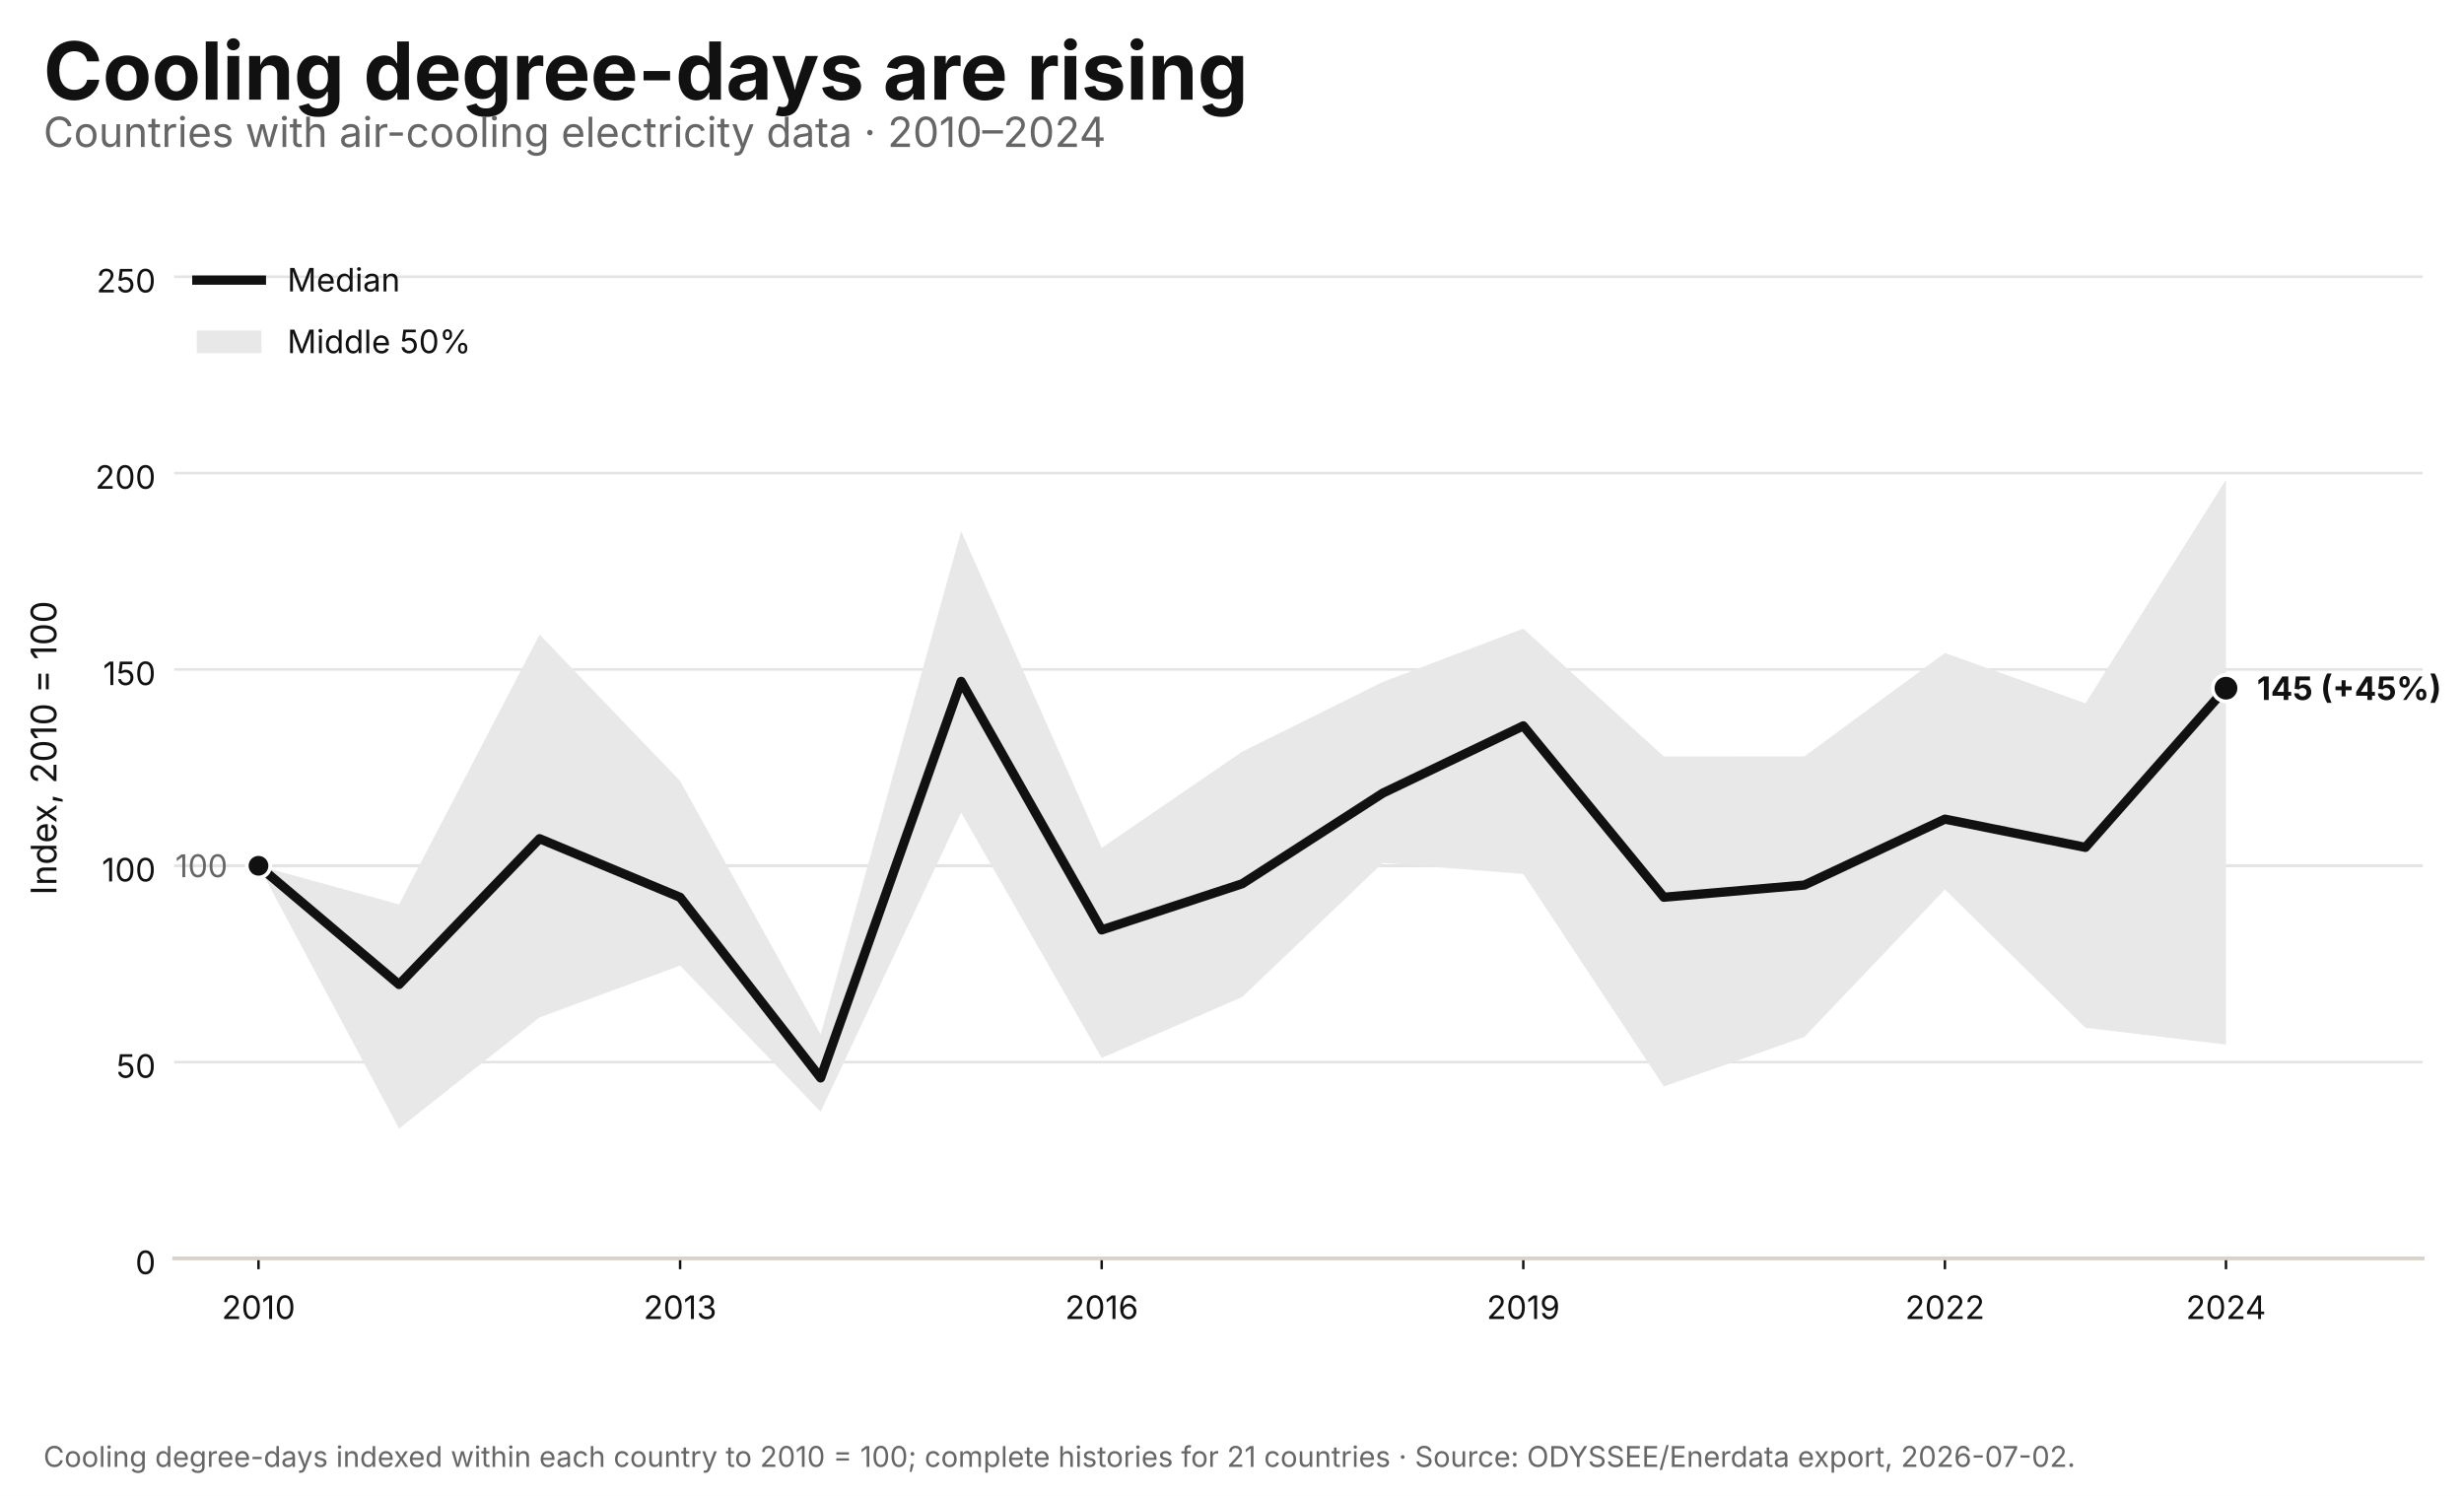
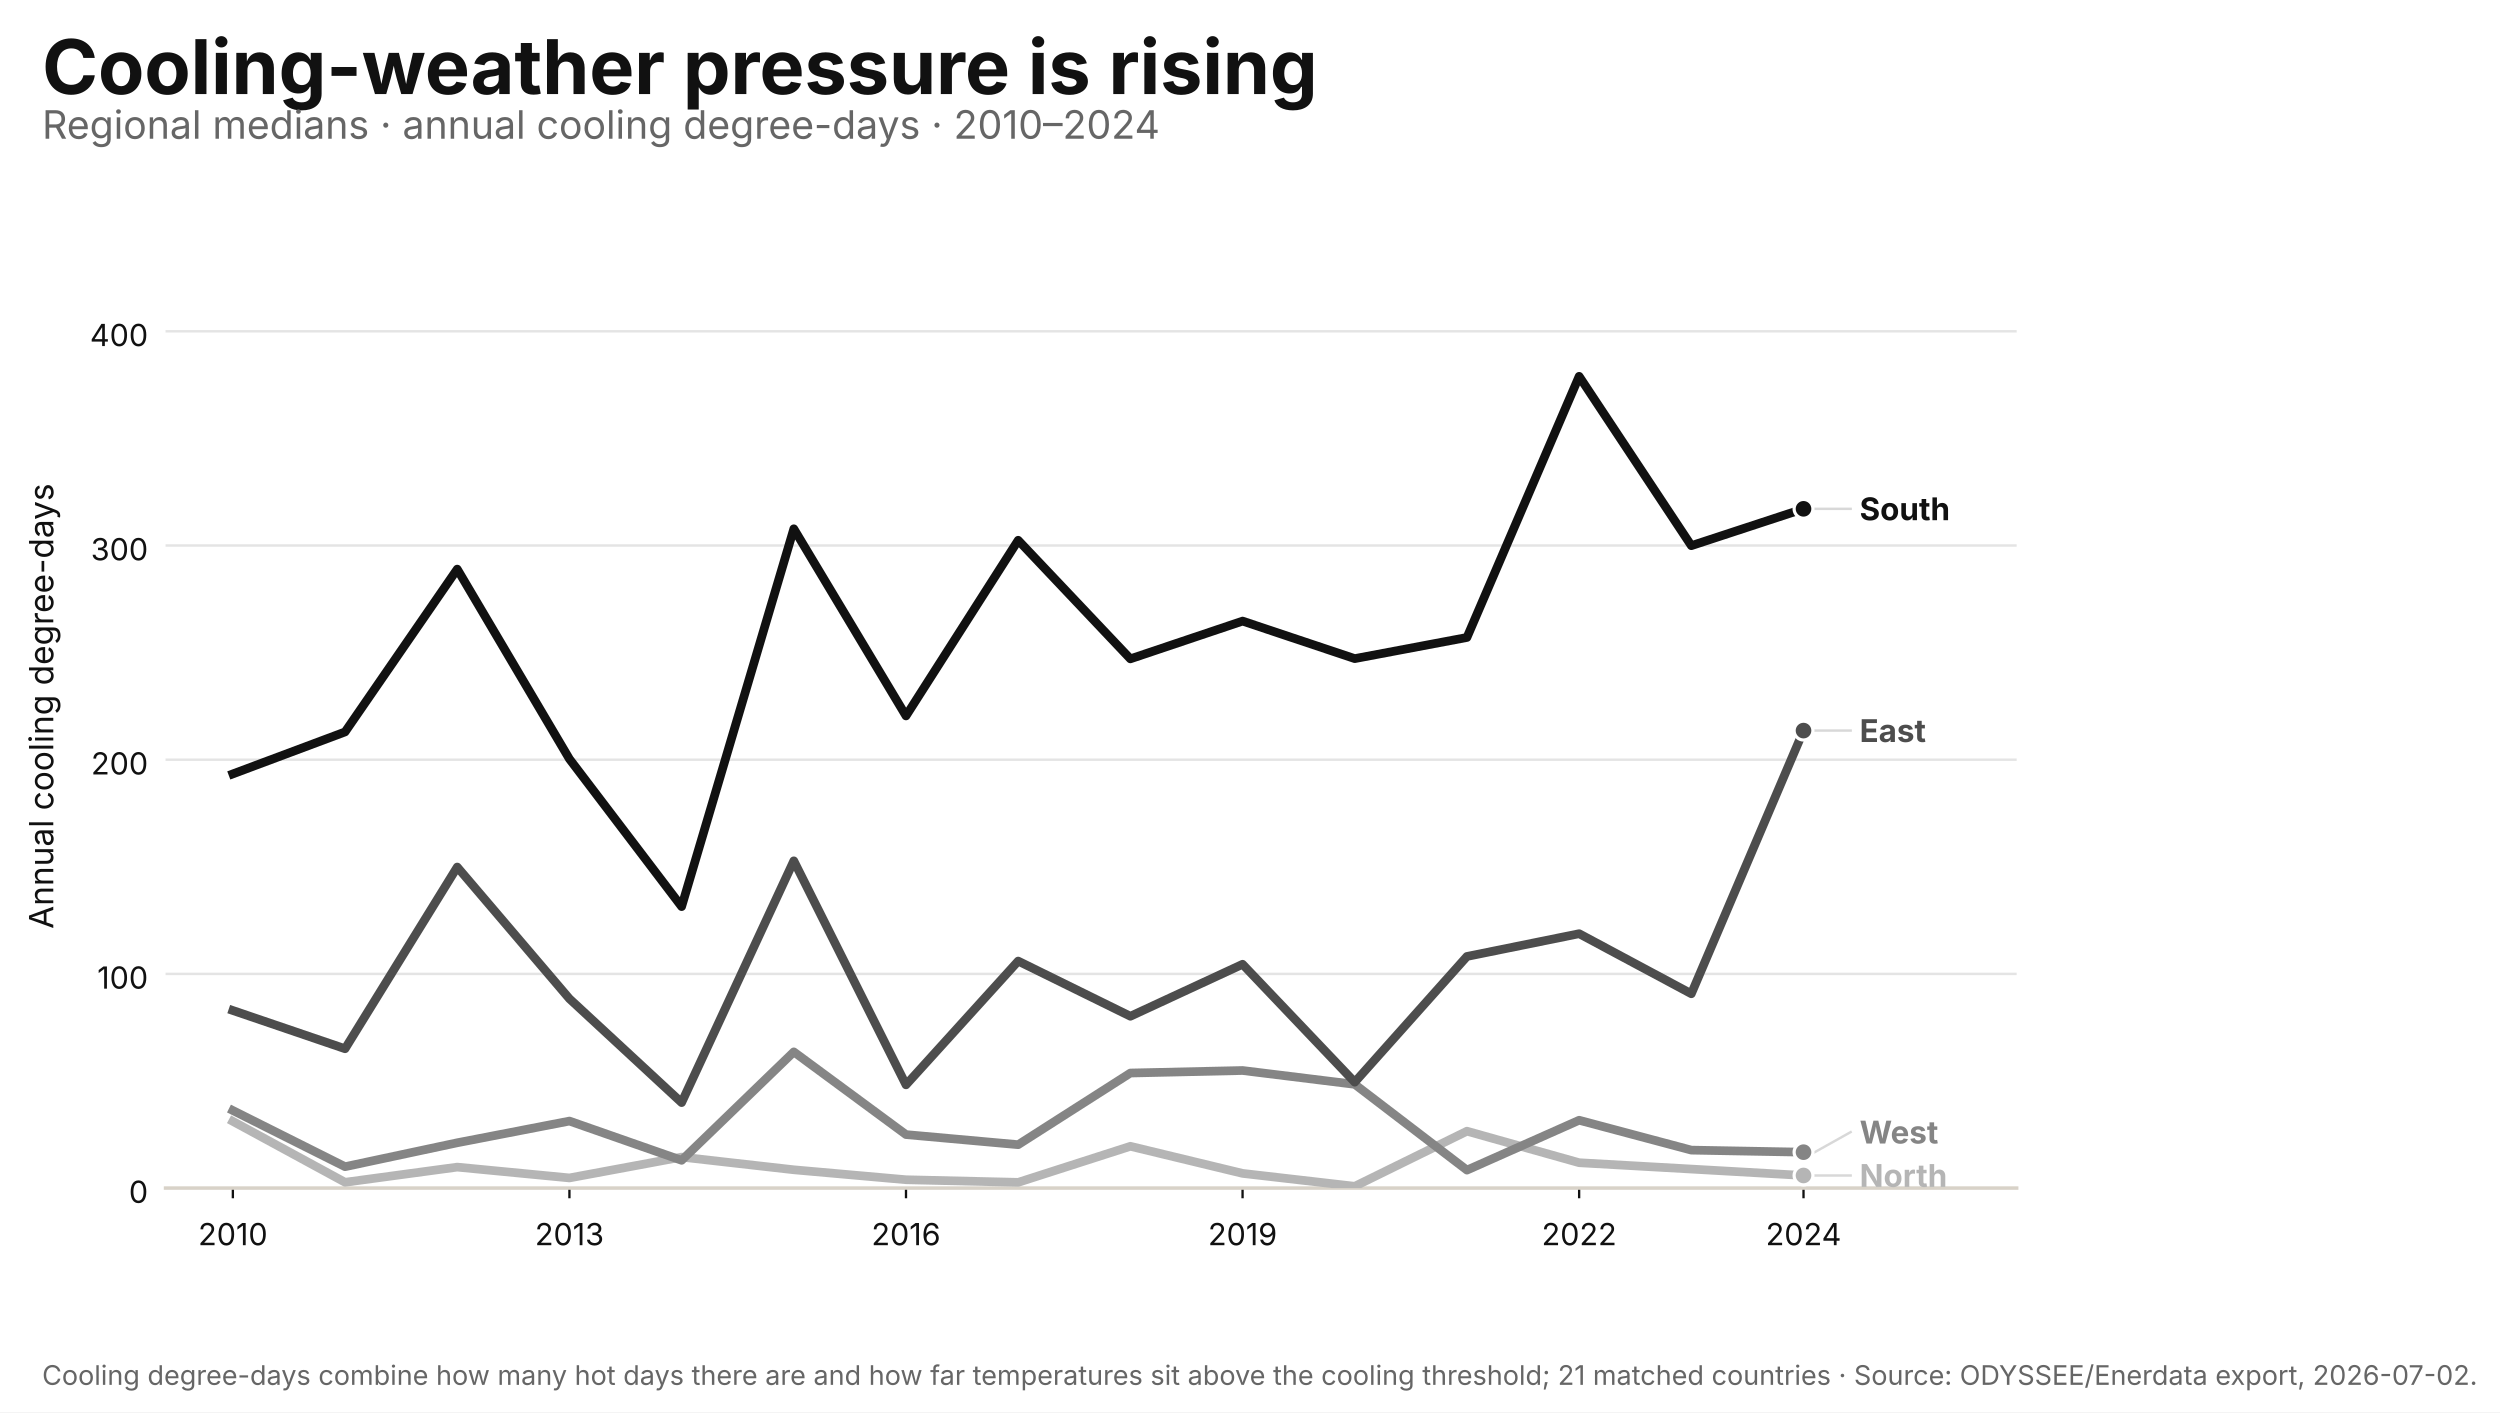
- <svg xmlns="http://www.w3.org/2000/svg" xmlns:xlink="http://www.w3.org/1999/xlink" width="800.663pt" height="486.144pt" viewBox="0 0 800.663 486.144" version="1.1">
+ <svg xmlns="http://www.w3.org/2000/svg" xmlns:xlink="http://www.w3.org/1999/xlink" width="860.555pt" height="486.144pt" viewBox="0 0 860.555 486.144" version="1.1">
  <defs>
    <style type="text/css">*{stroke-linejoin: round; stroke-linecap: butt}</style>
  </defs>
  <g id="figure_1">
    <g id="patch_1">
-       <path d="M 0 486.144 L 800.663 486.144 L 800.663 0 L 0 0 z " style="fill: #ffffff" />
+       <path d="M 0 486.144 L 860.555 486.144 L 860.555 0 L 0 0 z " style="fill: #ffffff" />
    </g>
    <g id="axes_1">
      <g id="patch_2">
-         <path d="M 56.597 408.96 L 787.253 408.96 L 787.253 77.184 L 56.597 77.184 z " style="fill: #ffffff" />
-       </g>
-       <g id="line2d_1">
-         <path d="M 56.597 281.354 L 787.253 281.354 " clip-path="url(#p36784b389d)" style="fill: none; stroke: #e4e4e4; stroke-linecap: square" />
+         <path d="M 56.984 408.96 L 694.184 408.96 L 694.184 77.184 L 56.984 77.184 z " style="fill: #ffffff" />
      </g>
      <g id="matplotlib.axis_1">
        <g id="xtick_1">
-           <g id="line2d_2">
+           <g id="line2d_1">
            <defs>
              <path id="mbba8bcf165" d="M 0 0 L 0 3.5 " style="stroke: #111111; stroke-width: 0.8" />
            </defs>
            <g>
-               <use xlink:href="#mbba8bcf165" x="83.996" y="408.96" style="fill: #111111; stroke: #111111; stroke-width: 0.8" />
+               <use xlink:href="#mbba8bcf165" x="80.155" y="408.96" style="fill: #111111; stroke: #111111; stroke-width: 0.8" />
            </g>
          </g>
          <g id="text_1">
-             <text style="font-size: 10.5px; font-family: 'Inter', 'Helvetica Neue', 'Arial', 'DejaVu Sans', sans-serif; text-anchor: middle; fill: #111111" x="83.996" y="428.632" transform="rotate(-0 83.99635 428.6319)">2010</text>
+             <text style="font-size: 10.5px; font-family: 'Inter', 'Helvetica Neue', 'Arial', 'DejaVu Sans', sans-serif; text-anchor: middle; fill: #111111" x="80.155" y="428.632" transform="rotate(-0 80.15485 428.6319)">2010</text>
          </g>
        </g>
        <g id="xtick_2">
+           <g id="line2d_2">
+             <g>
+               <use xlink:href="#mbba8bcf165" x="196.009" y="408.96" style="fill: #111111; stroke: #111111; stroke-width: 0.8" />
+             </g>
+           </g>
+           <g id="text_2">
+             <text style="font-size: 10.5px; font-family: 'Inter', 'Helvetica Neue', 'Arial', 'DejaVu Sans', sans-serif; text-anchor: middle; fill: #111111" x="196.009" y="428.632" transform="rotate(-0 196.0094 428.6319)">2013</text>
+           </g>
+         </g>
+         <g id="xtick_3">
          <g id="line2d_3">
            <g>
-               <use xlink:href="#mbba8bcf165" x="220.994" y="408.96" style="fill: #111111; stroke: #111111; stroke-width: 0.8" />
-             </g>
-           </g>
-           <g id="text_2">
-             <text style="font-size: 10.5px; font-family: 'Inter', 'Helvetica Neue', 'Arial', 'DejaVu Sans', sans-serif; text-anchor: middle; fill: #111111" x="220.994" y="428.632" transform="rotate(-0 220.9944 428.6319)">2013</text>
-           </g>
-         </g>
-         <g id="xtick_3">
+               <use xlink:href="#mbba8bcf165" x="311.864" y="408.96" style="fill: #111111; stroke: #111111; stroke-width: 0.8" />
+             </g>
+           </g>
+           <g id="text_3">
+             <text style="font-size: 10.5px; font-family: 'Inter', 'Helvetica Neue', 'Arial', 'DejaVu Sans', sans-serif; text-anchor: middle; fill: #111111" x="311.864" y="428.632" transform="rotate(-0 311.8639 428.6319)">2016</text>
+           </g>
+         </g>
+         <g id="xtick_4">
          <g id="line2d_4">
            <g>
-               <use xlink:href="#mbba8bcf165" x="357.992" y="408.96" style="fill: #111111; stroke: #111111; stroke-width: 0.8" />
-             </g>
-           </g>
-           <g id="text_3">
-             <text style="font-size: 10.5px; font-family: 'Inter', 'Helvetica Neue', 'Arial', 'DejaVu Sans', sans-serif; text-anchor: middle; fill: #111111" x="357.992" y="428.632" transform="rotate(-0 357.9924 428.6319)">2016</text>
-           </g>
-         </g>
-         <g id="xtick_4">
+               <use xlink:href="#mbba8bcf165" x="427.718" y="408.96" style="fill: #111111; stroke: #111111; stroke-width: 0.8" />
+             </g>
+           </g>
+           <g id="text_4">
+             <text style="font-size: 10.5px; font-family: 'Inter', 'Helvetica Neue', 'Arial', 'DejaVu Sans', sans-serif; text-anchor: middle; fill: #111111" x="427.718" y="428.632" transform="rotate(-0 427.7185 428.6319)">2019</text>
+           </g>
+         </g>
+         <g id="xtick_5">
          <g id="line2d_5">
            <g>
-               <use xlink:href="#mbba8bcf165" x="494.99" y="408.96" style="fill: #111111; stroke: #111111; stroke-width: 0.8" />
-             </g>
-           </g>
-           <g id="text_4">
-             <text style="font-size: 10.5px; font-family: 'Inter', 'Helvetica Neue', 'Arial', 'DejaVu Sans', sans-serif; text-anchor: middle; fill: #111111" x="494.99" y="428.632" transform="rotate(-0 494.9904 428.6319)">2019</text>
-           </g>
-         </g>
-         <g id="xtick_5">
+               <use xlink:href="#mbba8bcf165" x="543.573" y="408.96" style="fill: #111111; stroke: #111111; stroke-width: 0.8" />
+             </g>
+           </g>
+           <g id="text_5">
+             <text style="font-size: 10.5px; font-family: 'Inter', 'Helvetica Neue', 'Arial', 'DejaVu Sans', sans-serif; text-anchor: middle; fill: #111111" x="543.573" y="428.632" transform="rotate(-0 543.573 428.6319)">2022</text>
+           </g>
+         </g>
+         <g id="xtick_6">
          <g id="line2d_6">
            <g>
-               <use xlink:href="#mbba8bcf165" x="631.988" y="408.96" style="fill: #111111; stroke: #111111; stroke-width: 0.8" />
-             </g>
-           </g>
-           <g id="text_5">
-             <text style="font-size: 10.5px; font-family: 'Inter', 'Helvetica Neue', 'Arial', 'DejaVu Sans', sans-serif; text-anchor: middle; fill: #111111" x="631.988" y="428.632" transform="rotate(-0 631.9884 428.6319)">2022</text>
-           </g>
-         </g>
-         <g id="xtick_6">
-           <g id="line2d_7">
-             <g>
-               <use xlink:href="#mbba8bcf165" x="723.32" y="408.96" style="fill: #111111; stroke: #111111; stroke-width: 0.8" />
+               <use xlink:href="#mbba8bcf165" x="620.809" y="408.96" style="fill: #111111; stroke: #111111; stroke-width: 0.8" />
            </g>
          </g>
          <g id="text_6">
-             <text style="font-size: 10.5px; font-family: 'Inter', 'Helvetica Neue', 'Arial', 'DejaVu Sans', sans-serif; text-anchor: middle; fill: #111111" x="723.32" y="428.632" transform="rotate(-0 723.3204 428.6319)">2024</text>
+             <text style="font-size: 10.5px; font-family: 'Inter', 'Helvetica Neue', 'Arial', 'DejaVu Sans', sans-serif; text-anchor: middle; fill: #111111" x="620.809" y="428.632" transform="rotate(-0 620.8094 428.6319)">2024</text>
          </g>
        </g>
      </g>
      <g id="matplotlib.axis_2">
        <g id="ytick_1">
-           <g id="line2d_8">
-             <path d="M 56.597 408.96 L 787.253 408.96 " clip-path="url(#p36784b389d)" style="fill: none; stroke: #e4e4e4; stroke-width: 0.85; stroke-linecap: square" />
-           </g>
-           <g id="line2d_9" />
+           <g id="line2d_7">
+             <path d="M 56.984 408.96 L 694.184 408.96 " clip-path="url(#p5b5c0cf4af)" style="fill: none; stroke: #e4e4e4; stroke-width: 0.85; stroke-linecap: square" />
+           </g>
+           <g id="line2d_8" />
          <g id="text_7">
-             <text style="font-size: 10.5px; font-family: 'Inter', 'Helvetica Neue', 'Arial', 'DejaVu Sans', sans-serif; text-anchor: end; fill: #111111" x="50.597" y="414.046" transform="rotate(-0 50.59675 414.0459)">0</text>
+             <text style="font-size: 10.5px; font-family: 'Inter', 'Helvetica Neue', 'Arial', 'DejaVu Sans', sans-serif; text-anchor: end; fill: #111111" x="50.984" y="414.046" transform="rotate(-0 50.98394 414.0459)">0</text>
          </g>
        </g>
        <g id="ytick_2">
-           <g id="line2d_10">
-             <path d="M 56.597 345.157 L 787.253 345.157 " clip-path="url(#p36784b389d)" style="fill: none; stroke: #e4e4e4; stroke-width: 0.85; stroke-linecap: square" />
-           </g>
-           <g id="line2d_11" />
+           <g id="line2d_9">
+             <path d="M 56.984 335.232 L 694.184 335.232 " clip-path="url(#p5b5c0cf4af)" style="fill: none; stroke: #e4e4e4; stroke-width: 0.85; stroke-linecap: square" />
+           </g>
+           <g id="line2d_10" />
          <g id="text_8">
-             <text style="font-size: 10.5px; font-family: 'Inter', 'Helvetica Neue', 'Arial', 'DejaVu Sans', sans-serif; text-anchor: end; fill: #111111" x="50.597" y="350.243" transform="rotate(-0 50.59675 350.2429)">50</text>
+             <text style="font-size: 10.5px; font-family: 'Inter', 'Helvetica Neue', 'Arial', 'DejaVu Sans', sans-serif; text-anchor: end; fill: #111111" x="50.984" y="340.318" transform="rotate(-0 50.98394 340.3179)">100</text>
          </g>
        </g>
        <g id="ytick_3">
-           <g id="line2d_12">
-             <path d="M 56.597 281.354 L 787.253 281.354 " clip-path="url(#p36784b389d)" style="fill: none; stroke: #e4e4e4; stroke-width: 0.85; stroke-linecap: square" />
-           </g>
-           <g id="line2d_13" />
+           <g id="line2d_11">
+             <path d="M 56.984 261.504 L 694.184 261.504 " clip-path="url(#p5b5c0cf4af)" style="fill: none; stroke: #e4e4e4; stroke-width: 0.85; stroke-linecap: square" />
+           </g>
+           <g id="line2d_12" />
          <g id="text_9">
-             <text style="font-size: 10.5px; font-family: 'Inter', 'Helvetica Neue', 'Arial', 'DejaVu Sans', sans-serif; text-anchor: end; fill: #111111" x="50.597" y="286.44" transform="rotate(-0 50.59675 286.4398)">100</text>
+             <text style="font-size: 10.5px; font-family: 'Inter', 'Helvetica Neue', 'Arial', 'DejaVu Sans', sans-serif; text-anchor: end; fill: #111111" x="50.984" y="266.59" transform="rotate(-0 50.98394 266.5899)">200</text>
          </g>
        </g>
        <g id="ytick_4">
-           <g id="line2d_14">
-             <path d="M 56.597 217.551 L 787.253 217.551 " clip-path="url(#p36784b389d)" style="fill: none; stroke: #e4e4e4; stroke-width: 0.85; stroke-linecap: square" />
-           </g>
-           <g id="line2d_15" />
+           <g id="line2d_13">
+             <path d="M 56.984 187.776 L 694.184 187.776 " clip-path="url(#p5b5c0cf4af)" style="fill: none; stroke: #e4e4e4; stroke-width: 0.85; stroke-linecap: square" />
+           </g>
+           <g id="line2d_14" />
          <g id="text_10">
-             <text style="font-size: 10.5px; font-family: 'Inter', 'Helvetica Neue', 'Arial', 'DejaVu Sans', sans-serif; text-anchor: end; fill: #111111" x="50.597" y="222.637" transform="rotate(-0 50.59675 222.6367)">150</text>
+             <text style="font-size: 10.5px; font-family: 'Inter', 'Helvetica Neue', 'Arial', 'DejaVu Sans', sans-serif; text-anchor: end; fill: #111111" x="50.984" y="192.862" transform="rotate(-0 50.98394 192.8619)">300</text>
          </g>
        </g>
        <g id="ytick_5">
-           <g id="line2d_16">
-             <path d="M 56.597 153.748 L 787.253 153.748 " clip-path="url(#p36784b389d)" style="fill: none; stroke: #e4e4e4; stroke-width: 0.85; stroke-linecap: square" />
-           </g>
-           <g id="line2d_17" />
+           <g id="line2d_15">
+             <path d="M 56.984 114.048 L 694.184 114.048 " clip-path="url(#p5b5c0cf4af)" style="fill: none; stroke: #e4e4e4; stroke-width: 0.85; stroke-linecap: square" />
+           </g>
+           <g id="line2d_16" />
          <g id="text_11">
-             <text style="font-size: 10.5px; font-family: 'Inter', 'Helvetica Neue', 'Arial', 'DejaVu Sans', sans-serif; text-anchor: end; fill: #111111" x="50.597" y="158.834" transform="rotate(-0 50.59675 158.8336)">200</text>
-           </g>
-         </g>
-         <g id="ytick_6">
-           <g id="line2d_18">
-             <path d="M 56.597 89.945 L 787.253 89.945 " clip-path="url(#p36784b389d)" style="fill: none; stroke: #e4e4e4; stroke-width: 0.85; stroke-linecap: square" />
-           </g>
-           <g id="line2d_19" />
-           <g id="text_12">
-             <text style="font-size: 10.5px; font-family: 'Inter', 'Helvetica Neue', 'Arial', 'DejaVu Sans', sans-serif; text-anchor: end; fill: #111111" x="50.597" y="95.031" transform="rotate(-0 50.59675 95.03055)">250</text>
-           </g>
-         </g>
-         <g id="text_13">
-           <text style="font-size: 11.5px; font-family: 'Inter', 'Helvetica Neue', 'Arial', 'DejaVu Sans', sans-serif; text-anchor: middle; fill: #111111" x="18.341" y="243.072" transform="rotate(-90 18.34062 243.072)">Index, 2010 = 100</text>
-         </g>
-       </g>
-       <g id="FillBetweenPolyCollection_1">
-         <defs>
-           <path id="mb9bc6be17f" d="M 83.996 -204.79 L 83.996 -204.79 L 129.662 -119.383 L 175.328 -155.509 L 220.994 -172.368 L 266.66 -124.868 L 312.326 -222.09 L 357.992 -142.333 L 403.658 -162.134 L 449.324 -205.717 L 494.99 -202.135 L 540.656 -133.083 L 586.322 -149.172 L 631.988 -197.079 L 677.654 -152.139 L 723.32 -146.677 L 723.32 -330.253 L 723.32 -330.253 L 677.654 -257.593 L 631.988 -273.956 L 586.322 -240.333 L 540.656 -240.306 L 494.99 -281.852 L 449.324 -264.53 L 403.658 -241.881 L 357.992 -210.618 L 312.326 -313.504 L 266.66 -150.004 L 220.994 -232.372 L 175.328 -279.919 L 129.662 -192.235 L 83.996 -204.79 z " />
-         </defs>
-         <g clip-path="url(#p36784b389d)">
-           <use xlink:href="#mb9bc6be17f" x="0" y="486.144" style="fill: #e8e8e8" />
-         </g>
+             <text style="font-size: 10.5px; font-family: 'Inter', 'Helvetica Neue', 'Arial', 'DejaVu Sans', sans-serif; text-anchor: end; fill: #111111" x="50.984" y="119.134" transform="rotate(-0 50.98394 119.1339)">400</text>
+           </g>
+         </g>
+         <g id="text_12">
+           <text style="font-size: 11.5px; font-family: 'Inter', 'Helvetica Neue', 'Arial', 'DejaVu Sans', sans-serif; text-anchor: middle; fill: #111111" x="18.341" y="243.072" transform="rotate(-90 18.34062 243.072)">Annual cooling degree-days</text>
+         </g>
+       </g>
+       <g id="line2d_17">
+         <path d="M 624.671 404.624 L 637.029 404.624 " clip-path="url(#p5b5c0cf4af)" style="fill: none; stroke: #d8d8d8; stroke-width: 0.85; stroke-linecap: square" />
+       </g>
+       <g id="line2d_18">
+         <path d="M 624.671 396.604 L 637.029 389.694 " clip-path="url(#p5b5c0cf4af)" style="fill: none; stroke: #d8d8d8; stroke-width: 0.85; stroke-linecap: square" />
+       </g>
+       <g id="line2d_19">
+         <path d="M 624.671 251.488 L 637.029 251.488 " clip-path="url(#p5b5c0cf4af)" style="fill: none; stroke: #d8d8d8; stroke-width: 0.85; stroke-linecap: square" />
+       </g>
+       <g id="line2d_20">
+         <path d="M 624.671 175.148 L 637.029 175.148 " clip-path="url(#p5b5c0cf4af)" style="fill: none; stroke: #d8d8d8; stroke-width: 0.85; stroke-linecap: square" />
      </g>
      <g id="patch_3">
-         <path d="M 56.597 408.96 L 787.253 408.96 " style="fill: none; stroke: #d8d2c8; stroke-width: 1.2; stroke-linejoin: miter; stroke-linecap: square" />
+         <path d="M 56.984 408.96 L 694.184 408.96 " style="fill: none; stroke: #d8d2c8; stroke-width: 1.2; stroke-linejoin: miter; stroke-linecap: square" />
+       </g>
+       <g id="line2d_21">
+         <path d="M 80.155 385.992 L 118.773 406.967 L 157.391 401.743 L 196.009 405.469 L 234.628 398.293 L 273.246 402.665 L 311.864 406.09 L 350.482 406.991 L 389.1 394.581 L 427.718 403.903 L 466.337 408.355 L 504.955 389.378 L 543.573 400.23 L 582.191 402.418 L 620.809 404.624 " clip-path="url(#p5b5c0cf4af)" style="fill: none; stroke: #b5b5b5; stroke-width: 3; stroke-linecap: square" />
+       </g>
+       <g id="line2d_22">
+         <path d="M 80.155 382.26 L 118.773 401.598 L 157.391 393.367 L 196.009 385.893 L 234.628 399.404 L 273.246 362.081 L 311.864 390.548 L 350.482 394.024 L 389.1 369.36 L 427.718 368.491 L 466.337 373.253 L 504.955 402.778 L 543.573 385.611 L 582.191 395.896 L 620.809 396.604 " clip-path="url(#p5b5c0cf4af)" style="fill: none; stroke: #858585; stroke-width: 3; stroke-linecap: square" />
+       </g>
+       <g id="line2d_23">
+         <path d="M 80.155 347.837 L 118.773 360.998 L 157.391 298.459 L 196.009 343.787 L 234.628 379.534 L 273.246 296.322 L 311.864 373.423 L 350.482 330.826 L 389.1 349.815 L 427.718 331.924 L 466.337 372.506 L 504.955 329.232 L 543.573 321.397 L 582.191 342.072 L 620.809 251.488 " clip-path="url(#p5b5c0cf4af)" style="fill: none; stroke: #4d4d4d; stroke-width: 3; stroke-linecap: square" />
+       </g>
+       <g id="line2d_24">
+         <path d="M 80.155 266.392 L 118.773 251.948 L 157.391 195.91 L 196.009 261.247 L 234.628 312.065 L 273.246 182.028 L 311.864 246.429 L 350.482 185.977 L 389.1 226.79 L 427.718 213.795 L 466.337 226.711 L 504.955 219.428 L 543.573 129.545 L 582.191 187.832 L 620.809 175.148 " clip-path="url(#p5b5c0cf4af)" style="fill: none; stroke: #111111; stroke-width: 3; stroke-linecap: square" />
+       </g>
+       <g id="text_13">
+         <text style="font-weight: 700; font-size: 10.8px; font-family: 'Inter', 'Helvetica Neue', 'Arial', 'DejaVu Sans', sans-serif; text-anchor: start; fill: #b5b5b5" x="640.118" y="408.551" transform="rotate(-0 640.1185 408.5512)">North</text>
      </g>
      <g id="text_14">
-         <text style="font-weight: 700; font-size: 10.5px; font-family: 'Inter', 'Helvetica Neue', 'Arial', 'DejaVu Sans', sans-serif; text-anchor: start; fill: #111111" x="733.367" y="227.465" transform="rotate(-0 733.3669 227.4646)">145 (+45%)</text>
+         <text style="font-weight: 700; font-size: 10.8px; font-family: 'Inter', 'Helvetica Neue', 'Arial', 'DejaVu Sans', sans-serif; text-anchor: start; fill: #858585" x="640.118" y="393.621" transform="rotate(-0 640.1185 393.6212)">West</text>
      </g>
      <g id="text_15">
-         <text style="font-size: 10.2px; font-family: 'Inter', 'Helvetica Neue', 'Arial', 'DejaVu Sans', sans-serif; text-anchor: end; fill: #666666" x="73.95" y="285.063" transform="rotate(-0 73.94983 285.0629)">100</text>
-       </g>
-       <g id="line2d_20">
-         <path d="M 83.996 281.354 L 129.662 319.934 L 175.328 272.558 L 220.994 291.602 L 266.66 350.289 L 312.326 221.434 L 357.992 302.198 L 403.658 287.199 L 449.324 257.748 L 494.99 235.879 L 540.656 291.581 L 586.322 287.616 L 631.988 266.202 L 677.654 275.373 L 723.32 223.646 " clip-path="url(#p36784b389d)" style="fill: none; stroke: #111111; stroke-width: 3; stroke-linecap: square" />
+         <text style="font-weight: 700; font-size: 10.8px; font-family: 'Inter', 'Helvetica Neue', 'Arial', 'DejaVu Sans', sans-serif; text-anchor: start; fill: #4d4d4d" x="640.118" y="255.415" transform="rotate(-0 640.1185 255.4153)">East</text>
+       </g>
+       <g id="text_16">
+         <text style="font-weight: 700; font-size: 10.8px; font-family: 'Inter', 'Helvetica Neue', 'Arial', 'DejaVu Sans', sans-serif; text-anchor: start; fill: #111111" x="640.118" y="179.075" transform="rotate(-0 640.1185 179.0753)">South</text>
      </g>
      <g id="PathCollection_1">
-         <path d="M 83.996 285.162 C 85.006 285.162 85.975 284.761 86.689 284.046 C 87.403 283.332 87.804 282.364 87.804 281.354 C 87.804 280.344 87.403 279.375 86.689 278.661 C 85.975 277.947 85.006 277.546 83.996 277.546 C 82.986 277.546 82.018 277.947 81.304 278.661 C 80.59 279.375 80.188 280.344 80.188 281.354 C 80.188 282.364 80.59 283.332 81.304 284.046 C 82.018 284.761 82.986 285.162 83.996 285.162 z " clip-path="url(#p36784b389d)" style="fill: #111111; stroke: #ffffff; stroke-width: 1.2" />
-         <path d="M 723.32 227.948 C 724.461 227.948 725.555 227.494 726.362 226.688 C 727.168 225.881 727.622 224.787 727.622 223.646 C 727.622 222.506 727.168 221.412 726.362 220.605 C 725.555 219.798 724.461 219.345 723.32 219.345 C 722.18 219.345 721.086 219.798 720.279 220.605 C 719.472 221.412 719.019 222.506 719.019 223.646 C 719.019 224.787 719.472 225.881 720.279 226.688 C 721.086 227.494 722.18 227.948 723.32 227.948 z " clip-path="url(#p36784b389d)" style="fill: #111111; stroke: #ffffff; stroke-width: 1.2" />
-       </g>
-       <g id="legend_1">
-         <g id="line2d_21">
-           <path d="M 63.947 91.031 L 74.447 91.031 L 84.947 91.031 " style="fill: none; stroke: #111111; stroke-width: 3; stroke-linecap: square" />
-         </g>
-         <g id="text_16">
-           <text style="font-size: 10.5px; font-family: 'Inter', 'Helvetica Neue', 'Arial', 'DejaVu Sans', sans-serif; text-anchor: start; fill: #111111" x="93.347" y="94.706" transform="rotate(-0 93.34675 94.70588)">Median</text>
-         </g>
-         <g id="patch_4">
-           <path d="M 63.947 114.763 L 84.947 114.763 L 84.947 107.413 L 63.947 107.413 z " style="fill: #e8e8e8" />
-         </g>
-         <g id="text_17">
-           <text style="font-size: 10.5px; font-family: 'Inter', 'Helvetica Neue', 'Arial', 'DejaVu Sans', sans-serif; text-anchor: start; fill: #111111" x="93.347" y="114.763" transform="rotate(-0 93.34675 114.7633)">Middle 50%</text>
-         </g>
-       </g>
+         <defs>
+           <path id="mb0213b661f" d="M 0 3.24 C 0.859 3.24 1.684 2.899 2.291 2.291 C 2.899 1.684 3.24 0.859 3.24 0 C 3.24 -0.859 2.899 -1.684 2.291 -2.291 C 1.684 -2.899 0.859 -3.24 0 -3.24 C -0.859 -3.24 -1.684 -2.899 -2.291 -2.291 C -2.899 -1.684 -3.24 -0.859 -3.24 0 C -3.24 0.859 -2.899 1.684 -2.291 2.291 C -1.684 2.899 -0.859 3.24 0 3.24 z " style="stroke: #ffffff; stroke-width: 1.1" />
+         </defs>
+         <g clip-path="url(#p5b5c0cf4af)">
+           <use xlink:href="#mb0213b661f" x="620.809" y="404.624" style="fill: #b5b5b5; stroke: #ffffff; stroke-width: 1.1" />
+         </g>
+       </g>
+       <g id="PathCollection_2">
+         <defs>
+           <path id="m3602433d1e" d="M 0 3.24 C 0.859 3.24 1.684 2.899 2.291 2.291 C 2.899 1.684 3.24 0.859 3.24 0 C 3.24 -0.859 2.899 -1.684 2.291 -2.291 C 1.684 -2.899 0.859 -3.24 0 -3.24 C -0.859 -3.24 -1.684 -2.899 -2.291 -2.291 C -2.899 -1.684 -3.24 -0.859 -3.24 0 C -3.24 0.859 -2.899 1.684 -2.291 2.291 C -1.684 2.899 -0.859 3.24 0 3.24 z " style="stroke: #ffffff; stroke-width: 1.1" />
+         </defs>
+         <g clip-path="url(#p5b5c0cf4af)">
+           <use xlink:href="#m3602433d1e" x="620.809" y="396.604" style="fill: #858585; stroke: #ffffff; stroke-width: 1.1" />
+         </g>
+       </g>
+       <g id="PathCollection_3">
+         <defs>
+           <path id="mcf23ad8de6" d="M 0 3.24 C 0.859 3.24 1.684 2.899 2.291 2.291 C 2.899 1.684 3.24 0.859 3.24 0 C 3.24 -0.859 2.899 -1.684 2.291 -2.291 C 1.684 -2.899 0.859 -3.24 0 -3.24 C -0.859 -3.24 -1.684 -2.899 -2.291 -2.291 C -2.899 -1.684 -3.24 -0.859 -3.24 0 C -3.24 0.859 -2.899 1.684 -2.291 2.291 C -1.684 2.899 -0.859 3.24 0 3.24 z " style="stroke: #ffffff; stroke-width: 1.1" />
+         </defs>
+         <g clip-path="url(#p5b5c0cf4af)">
+           <use xlink:href="#mcf23ad8de6" x="620.809" y="251.488" style="fill: #4d4d4d; stroke: #ffffff; stroke-width: 1.1" />
+         </g>
+       </g>
+       <g id="PathCollection_4">
+         <defs>
+           <path id="me3abb27690" d="M 0 3.24 C 0.859 3.24 1.684 2.899 2.291 2.291 C 2.899 1.684 3.24 0.859 3.24 0 C 3.24 -0.859 2.899 -1.684 2.291 -2.291 C 1.684 -2.899 0.859 -3.24 0 -3.24 C -0.859 -3.24 -1.684 -2.899 -2.291 -2.291 C -2.899 -1.684 -3.24 -0.859 -3.24 0 C -3.24 0.859 -2.899 1.684 -2.291 2.291 C -1.684 2.899 -0.859 3.24 0 3.24 z " style="stroke: #ffffff; stroke-width: 1.1" />
+         </defs>
+         <g clip-path="url(#p5b5c0cf4af)">
+           <use xlink:href="#me3abb27690" x="620.809" y="175.148" style="fill: #111111; stroke: #ffffff; stroke-width: 1.1" />
+         </g>
+       </g>
+     </g>
+     <g id="text_17">
+       <text style="font-weight: 700; font-size: 26px; font-family: 'Inter', 'Helvetica Neue', 'Arial', 'DejaVu Sans', sans-serif; text-anchor: start; fill: #111111" x="14.504" y="32.388" transform="rotate(-0 14.50394 32.3875)">Cooling-weather pressure is rising</text>
    </g>
    <g id="text_18">
-       <text style="font-weight: 700; font-size: 26px; font-family: 'Inter', 'Helvetica Neue', 'Arial', 'DejaVu Sans', sans-serif; text-anchor: start; fill: #111111" x="14.117" y="32.388" transform="rotate(-0 14.11675 32.3875)">Cooling degree-days are rising</text>
+       <text style="font-size: 13.5px; font-family: 'Inter', 'Helvetica Neue', 'Arial', 'DejaVu Sans', sans-serif; text-anchor: start; fill: #666666" x="14.504" y="47.753" transform="rotate(-0 14.50394 47.75332)">Regional medians · annual cooling degree-days · 2010–2024</text>
    </g>
    <g id="text_19">
-       <text style="font-size: 13.5px; font-family: 'Inter', 'Helvetica Neue', 'Arial', 'DejaVu Sans', sans-serif; text-anchor: start; fill: #666666" x="14.117" y="47.753" transform="rotate(-0 14.11675 47.75332)">Countries with air-cooling electricity data · 2010–2024</text>
-     </g>
-     <g id="text_20">
-       <text style="font-size: 9.3px; font-family: 'Inter', 'Helvetica Neue', 'Arial', 'DejaVu Sans', sans-serif; text-anchor: start; fill: #666666" x="14.117" y="476.698" transform="rotate(-0 14.11675 476.6983)">Cooling degree-days indexed within each country to 2010 = 100; complete histories for 21 countries · Source: ODYSSEE/Enerdata export, 2026-07-02.</text>
+       <text style="font-size: 9.3px; font-family: 'Inter', 'Helvetica Neue', 'Arial', 'DejaVu Sans', sans-serif; text-anchor: start; fill: #666666" x="14.504" y="476.698" transform="rotate(-0 14.50394 476.6983)">Cooling degree-days combine how many hot days there are and how far temperatures sit above the cooling threshold; 21 matched countries · Source: ODYSSEE/Enerdata export, 2026-07-02.</text>
    </g>
  </g>
  <defs>
-     <clipPath id="p36784b389d">
-       <rect x="56.597" y="77.184" width="730.656" height="331.776" />
+     <clipPath id="p5b5c0cf4af">
+       <rect x="56.984" y="77.184" width="637.2" height="331.776" />
    </clipPath>
  </defs>
</svg>
